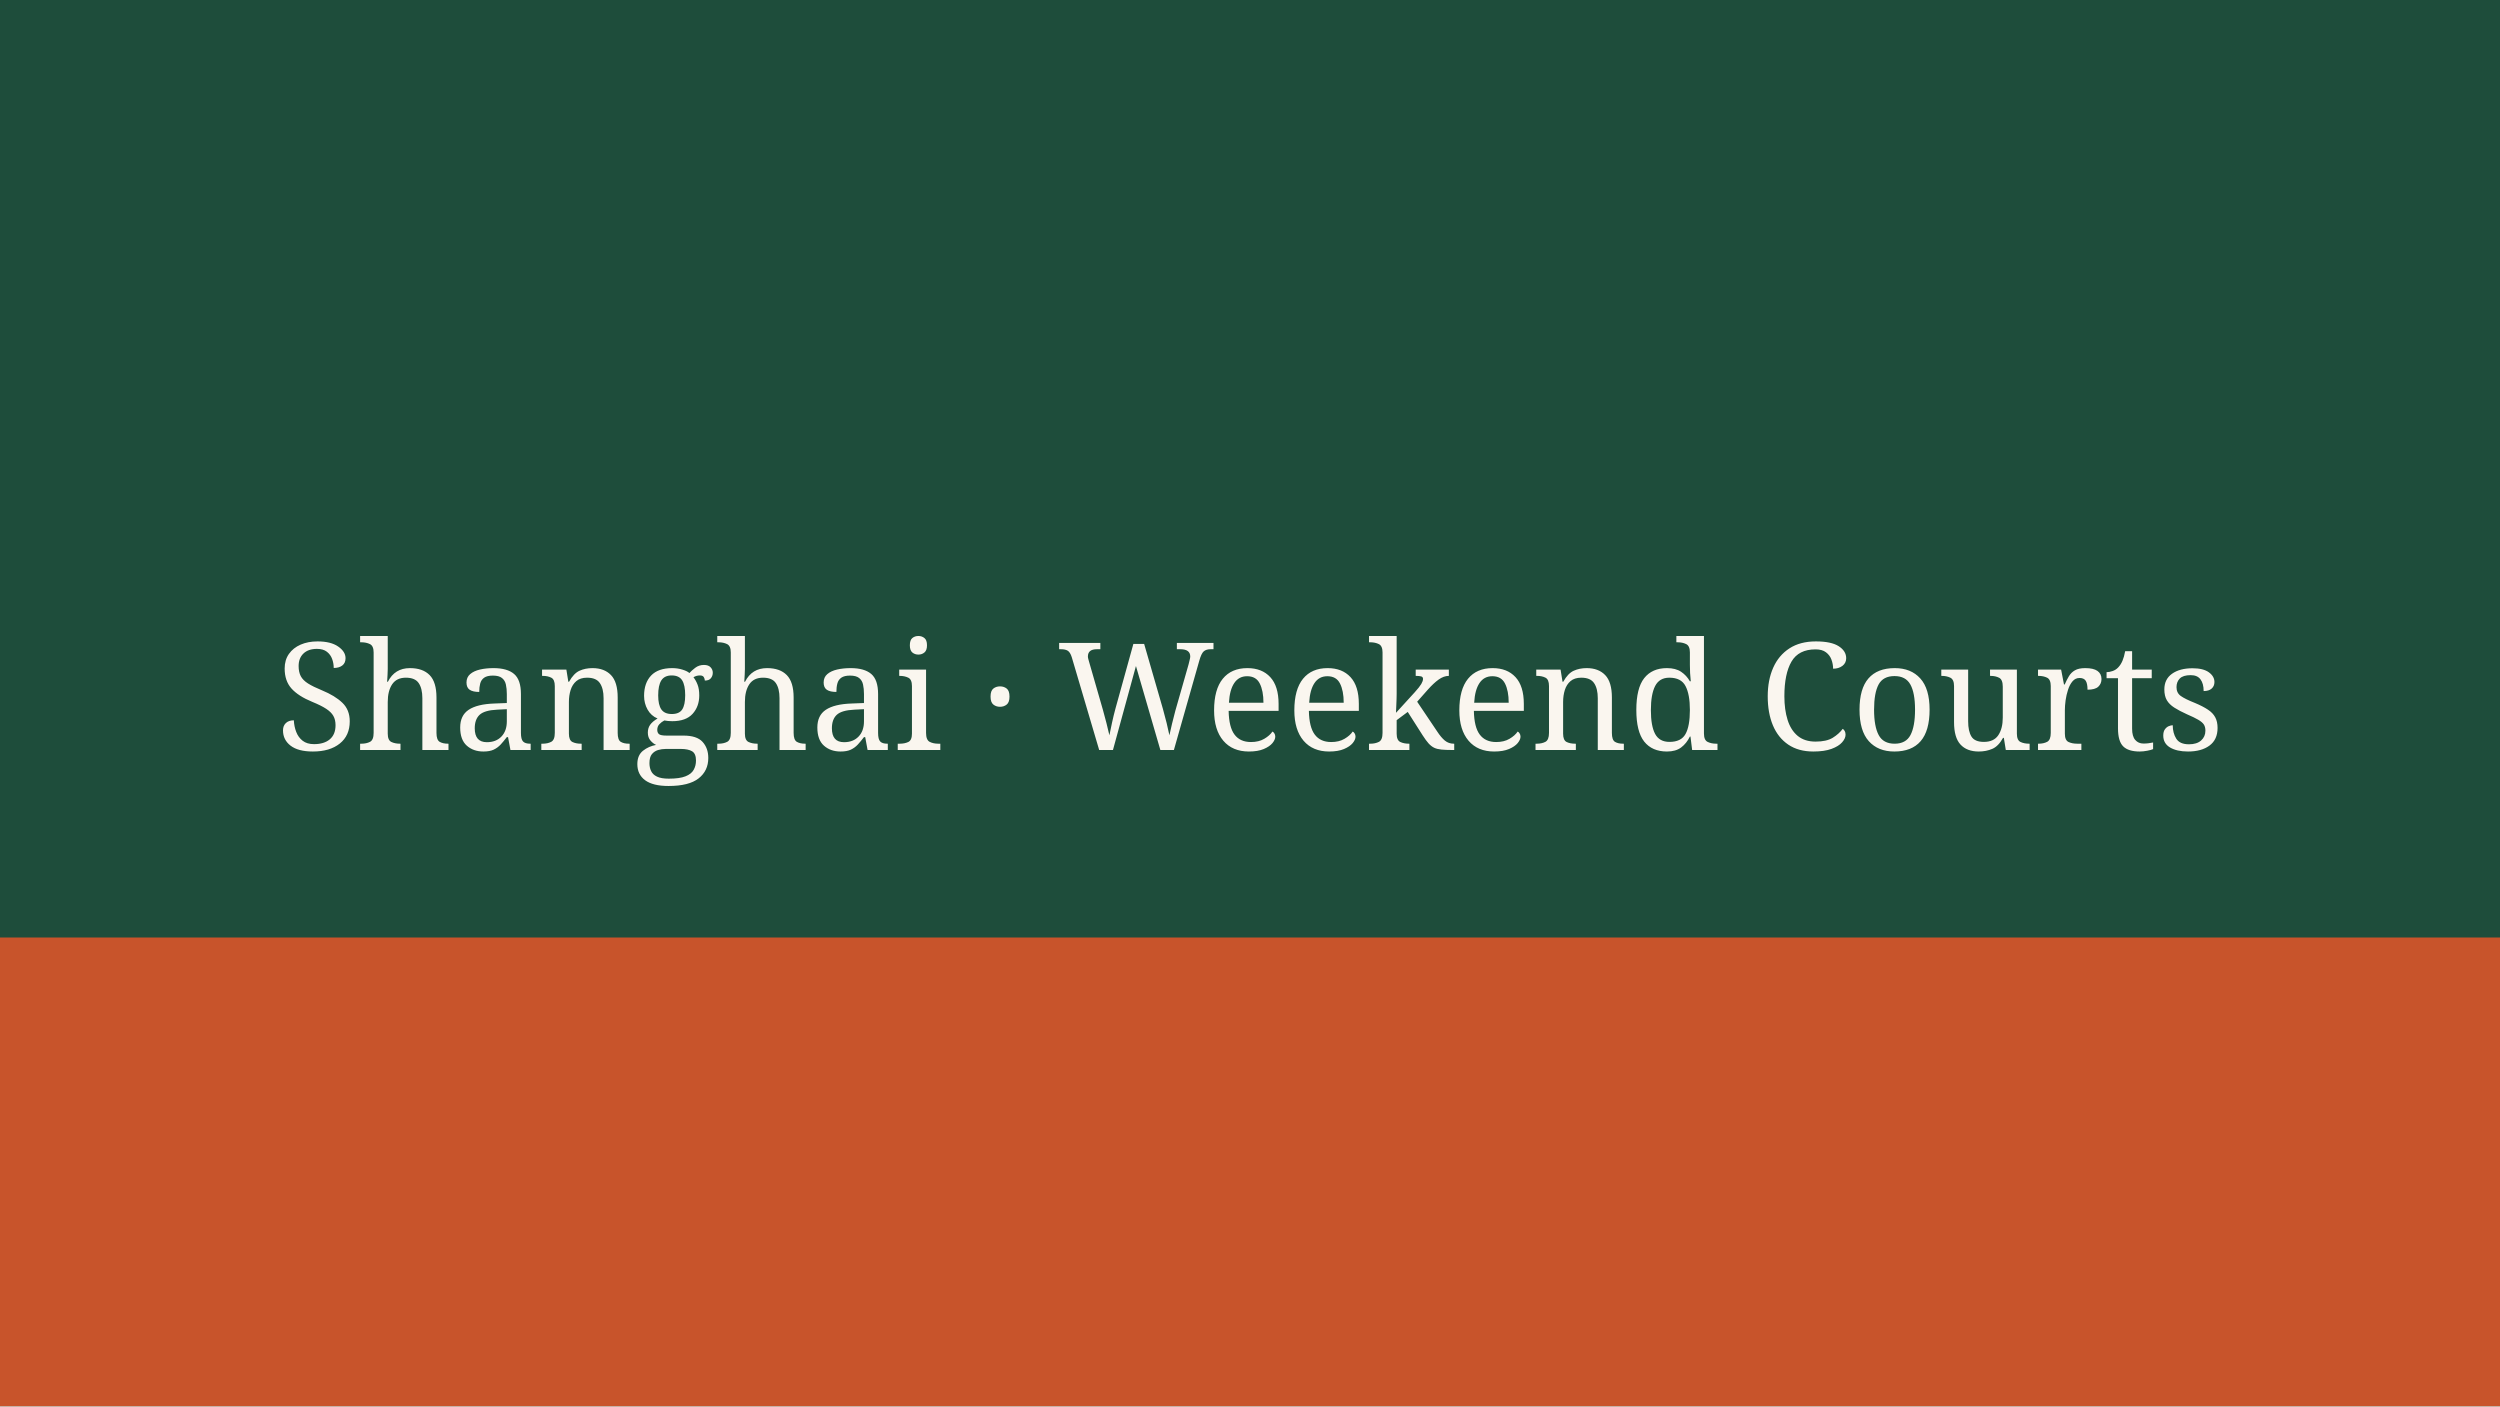
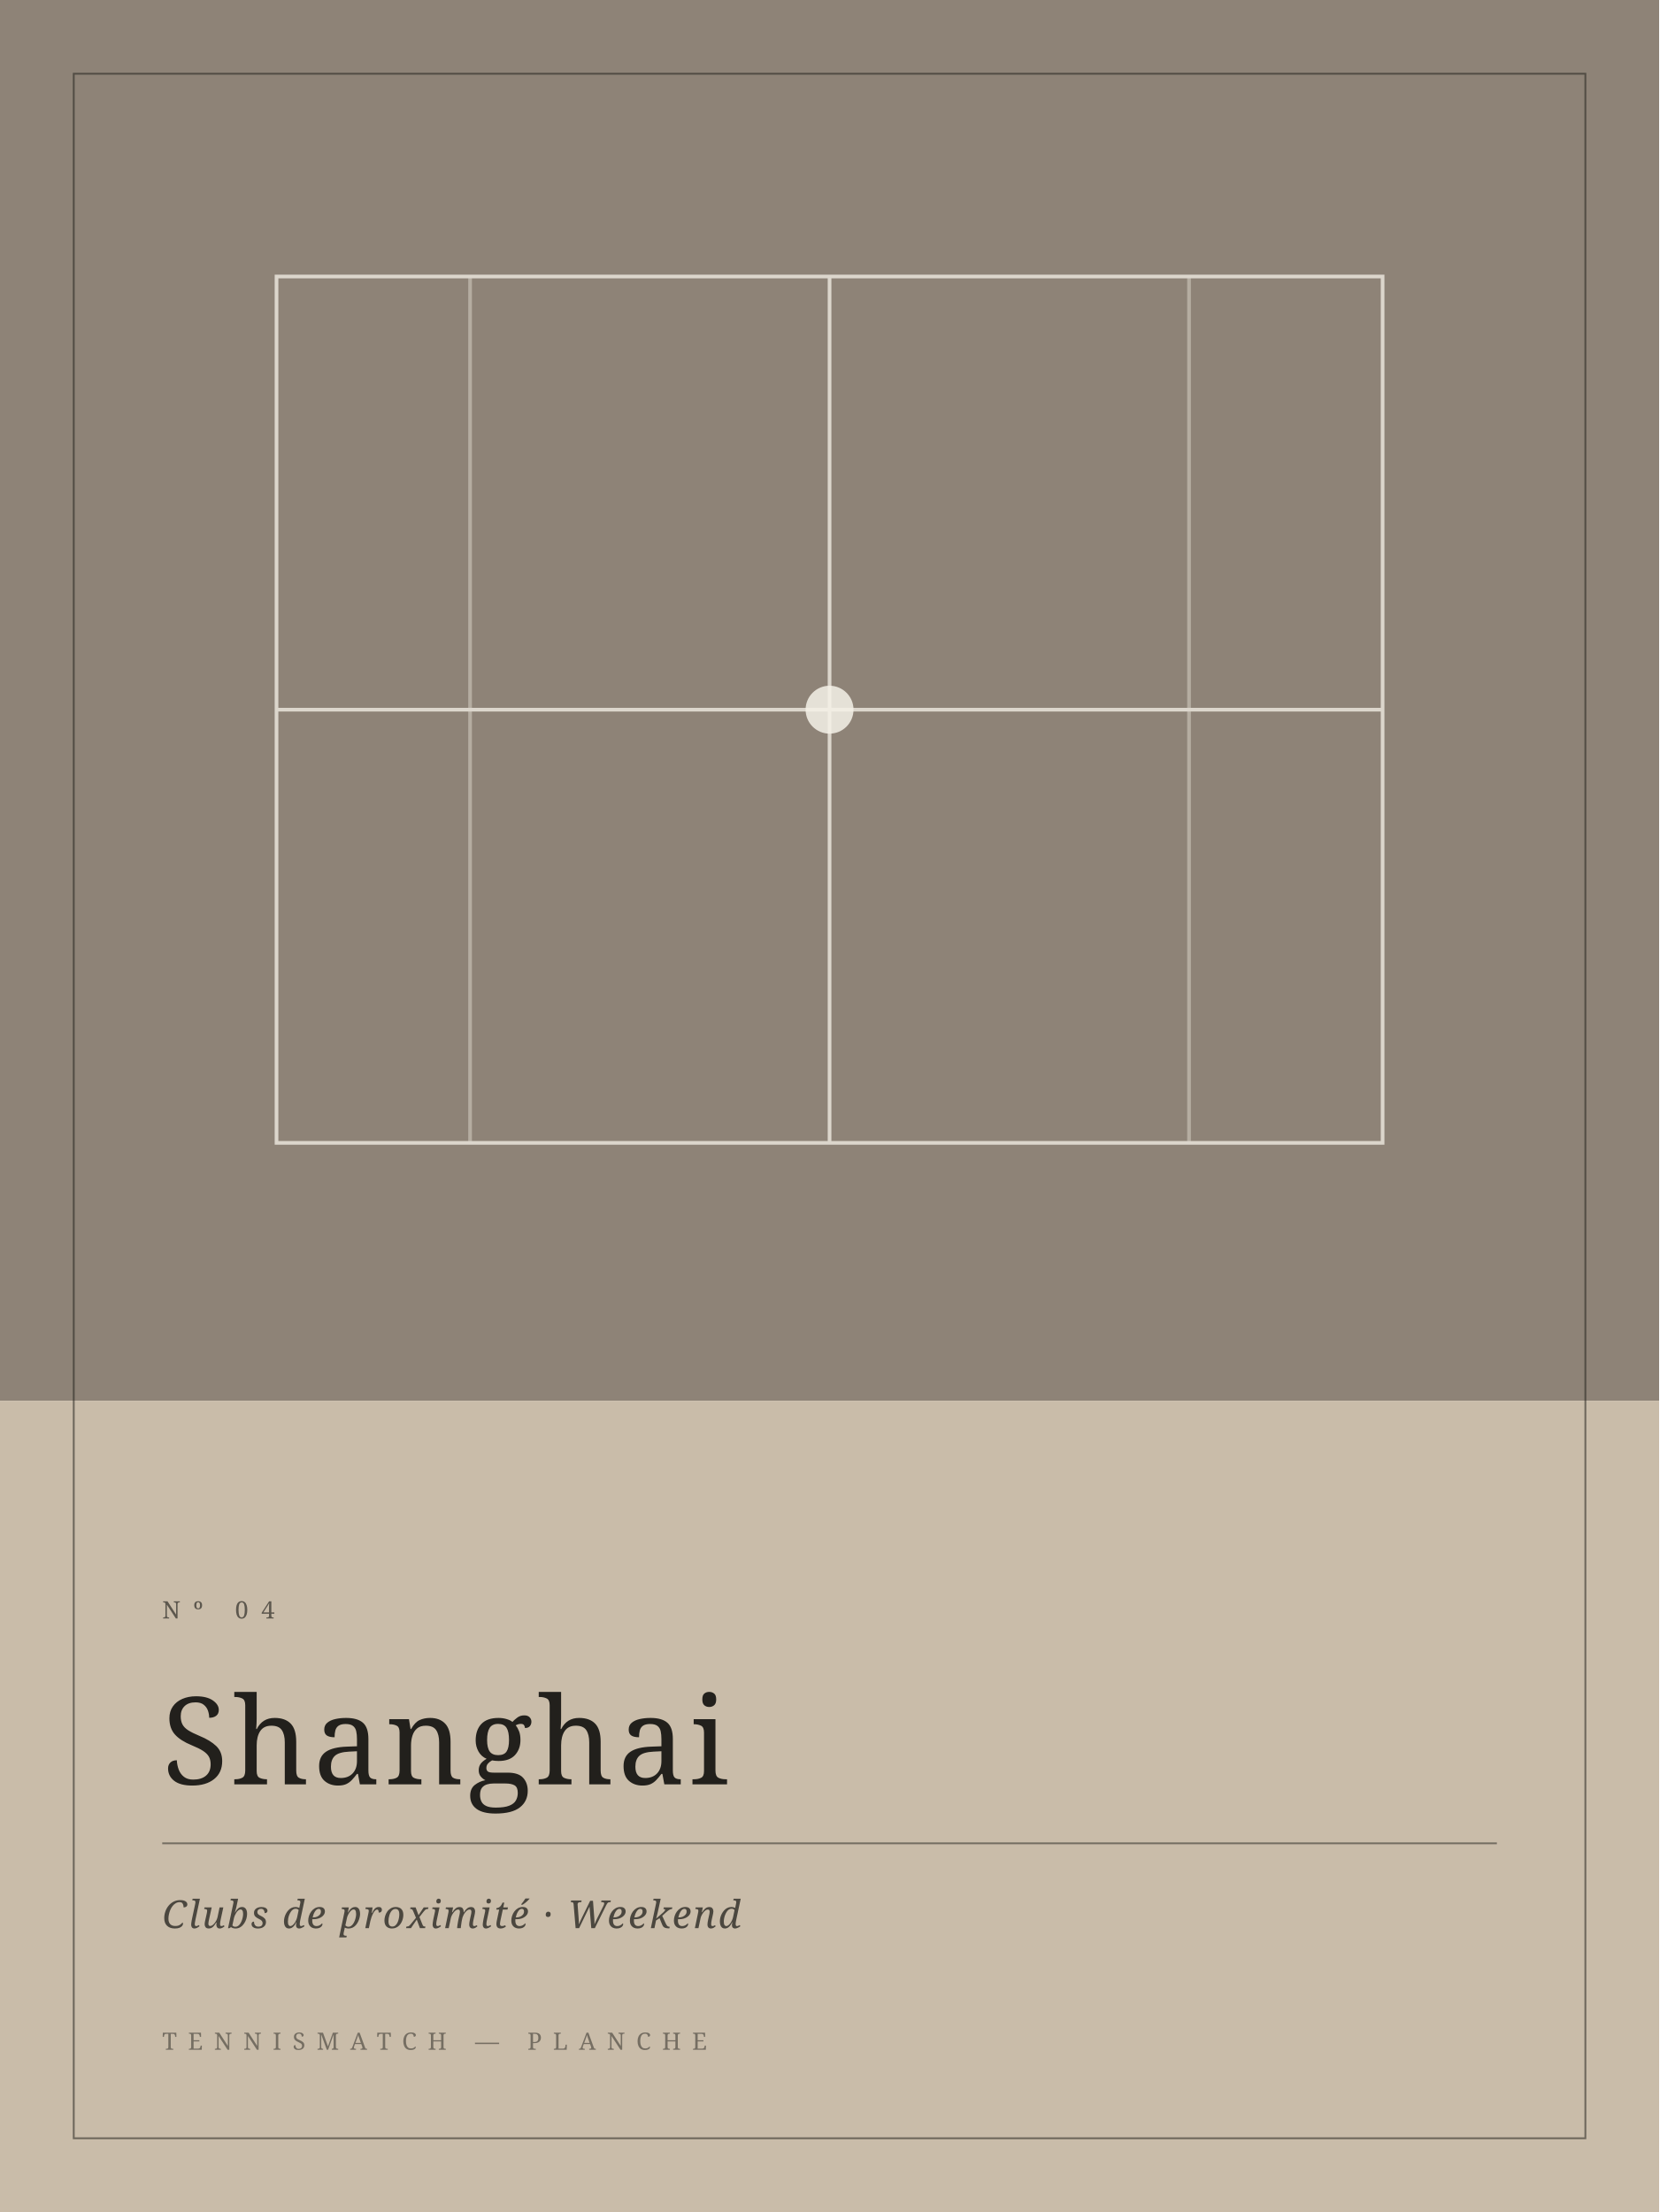
- <svg xmlns="http://www.w3.org/2000/svg" width="800" height="450">
-   <rect width="800" height="450" fill="#1E4D3B" />
-   <rect y="300" width="800" height="150" fill="#C8542B" />
-   <text x="400" y="240" font-size="48" fill="#FAF6EF" text-anchor="middle" font-family="Georgia">Shanghai · Weekend Courts</text>
+ <svg xmlns="http://www.w3.org/2000/svg" viewBox="0 0 900 1200" width="900" height="1200" role="img" aria-label="Shanghai">
+   <rect width="900" height="1200" fill="#F1EADF" />
+   <rect x="0" y="0" width="900" height="760" fill="#8E8377" />
+   <g stroke="#F5F1E8" stroke-width="2" fill="none" opacity="0.75">
+     <rect x="150" y="150" width="600" height="470" />
+     <line x1="150" y1="385" x2="750" y2="385" />
+     <line x1="450" y1="150" x2="450" y2="620" />
+     <line x1="255" y1="150" x2="255" y2="620" opacity="0.5" />
+     <line x1="645" y1="150" x2="645" y2="620" opacity="0.5" />
+   </g>
+   <circle cx="450" cy="385" r="13" fill="#F5F1E8" opacity="0.85" />
+   <rect x="0" y="760" width="900" height="440" fill="#C9BCA9" />
+   <g stroke="#22201C" stroke-width="1" fill="none" opacity="0.55">
+     <rect x="40" y="40" width="820" height="1120" />
+   </g>
+   <g font-family="Didot, 'Playfair Display', Georgia, serif" fill="#22201C">
+     <text x="88" y="878" font-size="13" letter-spacing="7" opacity="0.65">Nº 04</text>
+     <text x="88" y="968" font-size="66" letter-spacing="2">Shanghai</text>
+     <line x1="88" y1="1000" x2="812" y2="1000" stroke="#22201C" stroke-width="1" opacity="0.5" />
+     <text x="88" y="1046" font-size="21" font-style="italic" letter-spacing="1" opacity="0.75">Clubs de proximité · Weekend</text>
+     <text x="88" y="1112" font-size="13" letter-spacing="6" opacity="0.5">TENNISMATCH — PLANCHE</text>
+   </g>
</svg>
